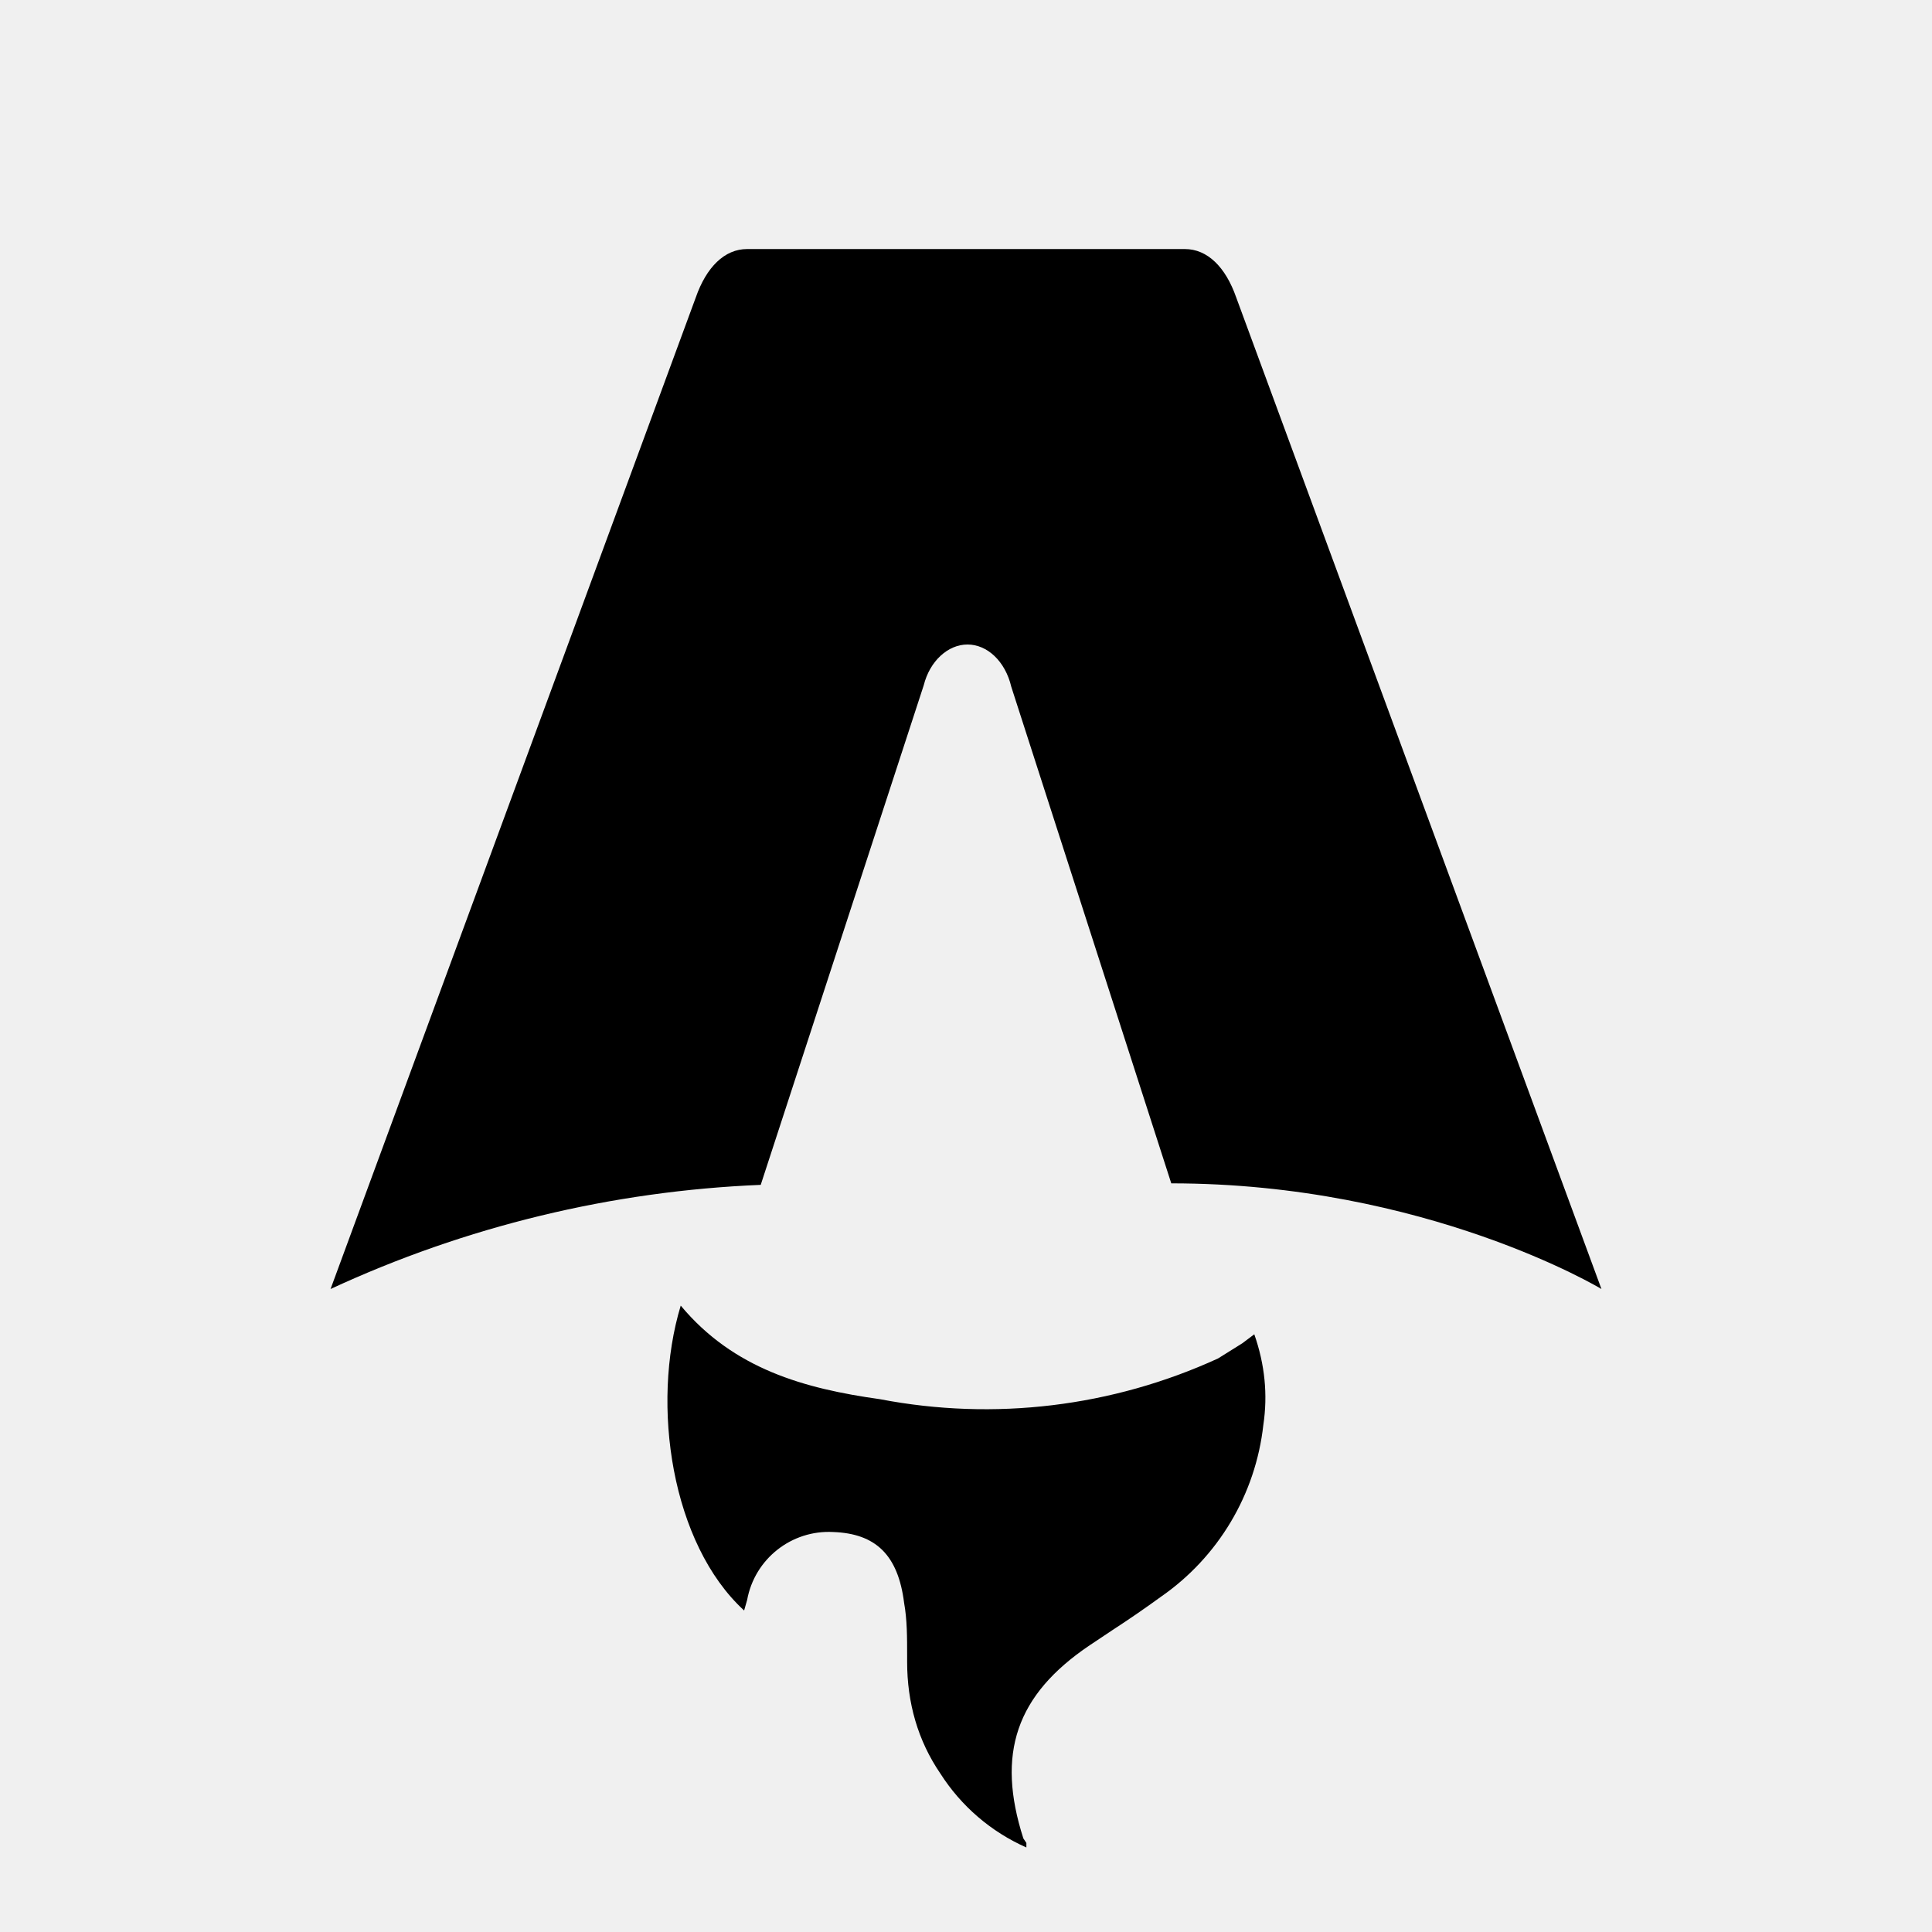
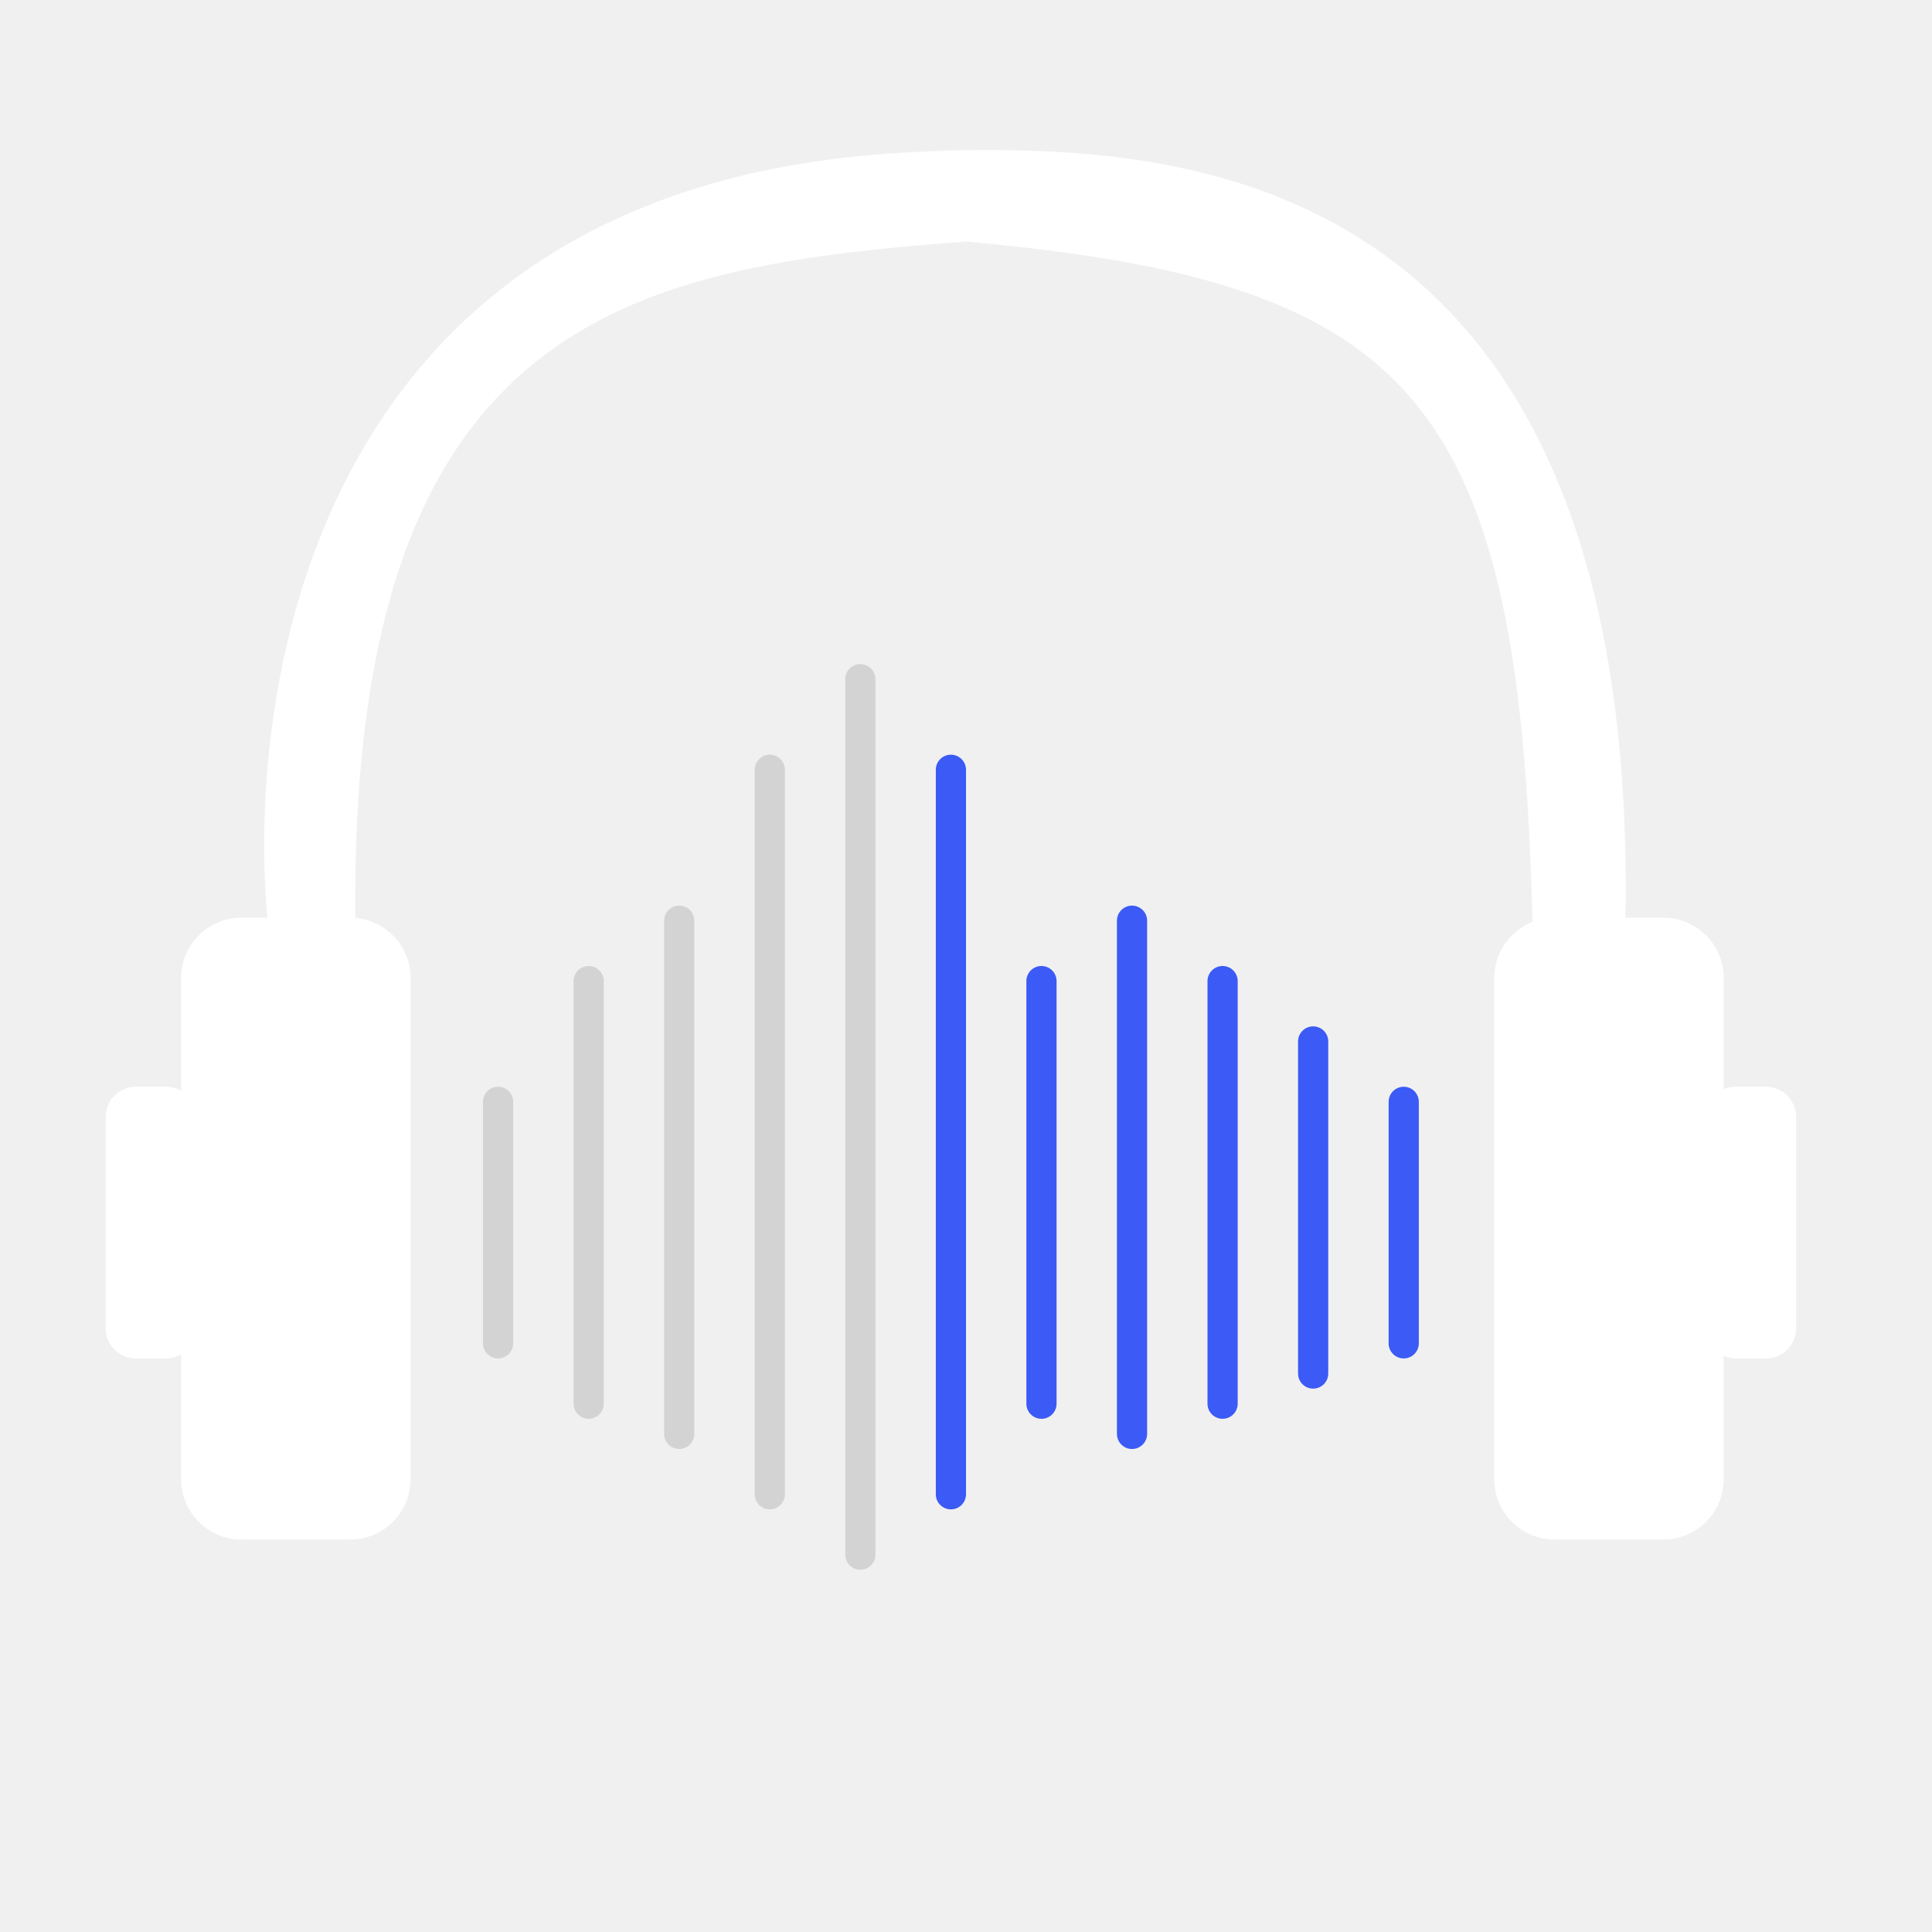
- <svg xmlns="http://www.w3.org/2000/svg" fill="none" viewBox="0 0 128 128">
-   <path d="M50.4 78.5a75.1 75.1 0 0 0-28.5 6.9l24.2-65.7c.7-2 1.9-3.2 3.4-3.2h29c1.5 0 2.7 1.2 3.4 3.2l24.2 65.7s-11.6-7-28.5-7L67 45.5c-.4-1.7-1.6-2.8-2.9-2.8-1.3 0-2.5 1.1-2.9 2.7L50.4 78.5Zm-1.1 28.2Zm-4.2-20.2c-2 6.6-.6 15.8 4.2 20.2a17.5 17.5 0 0 1 .2-.7 5.5 5.5 0 0 1 5.7-4.5c2.8.1 4.3 1.5 4.7 4.7.2 1.1.2 2.3.2 3.5v.4c0 2.7.7 5.2 2.2 7.4a13 13 0 0 0 5.7 4.9v-.3l-.2-.3c-1.8-5.6-.5-9.5 4.4-12.8l1.5-1a73 73 0 0 0 3.2-2.2 16 16 0 0 0 6.8-11.4c.3-2 .1-4-.6-6l-.8.6-1.6 1a37 37 0 0 1-22.4 2.7c-5-.7-9.7-2-13.2-6.2Z" />
-   <style>
-         path { fill: #000; }
-         @media (prefers-color-scheme: dark) {
-             path { fill: #FFF; }
-         }
-     </style>
+ <svg xmlns="http://www.w3.org/2000/svg" version="1.0" height="640" width="640" viewBox="0 0 640 640">
+   <g id="diadema" fill="white">
+     <rect x="35" y="360" width="30" height="90" rx="10" />
+     <rect x="60" y="304" width="76" height="206" rx="20" />
+     <path class="diadema" d=" M 320,50                 C 90,50 80,250 90,316                 v 124                 h 40                 C 80,110 190,90 320,80                 C 485,95 510,140 508,370                 h 30                 V 320                 C 550,30 360,50 300,50                 Z" />
+     <rect x="495" y="304" width="76" height="206" rx="20" />
+     <rect x="565" y="360" width="30" height="90" rx="10" />
+   </g>
+   <g fill="lightgrey">
+     <rect x="160" y="360" width="10" height="90" rx="5" />
+     <rect x="190" y="320" width="10" height="150" rx="5" />
+     <rect x="220" y="300" width="10" height="180" rx="5" />
+     <rect x="250" y="250" width="10" height="250" rx="5" />
+     <rect x="280" y="220" width="10" height="300" rx="5" />
+   </g>
+   <g fill="rgb(59 90 246)">
+     <rect x="310" y="250" width="10" height="250" rx="5" />
+     <rect x="340" y="320" width="10" height="150" rx="5" />
+     <rect x="370" y="300" width="10" height="180" rx="5" />
+     <rect x="430" y="340" width="10" height="120" rx="5" />
+     <rect x="400" y="320" width="10" height="150" rx="5" />
+     <rect x="460" y="360" width="10" height="90" rx="5" />
+   </g>
</svg>
